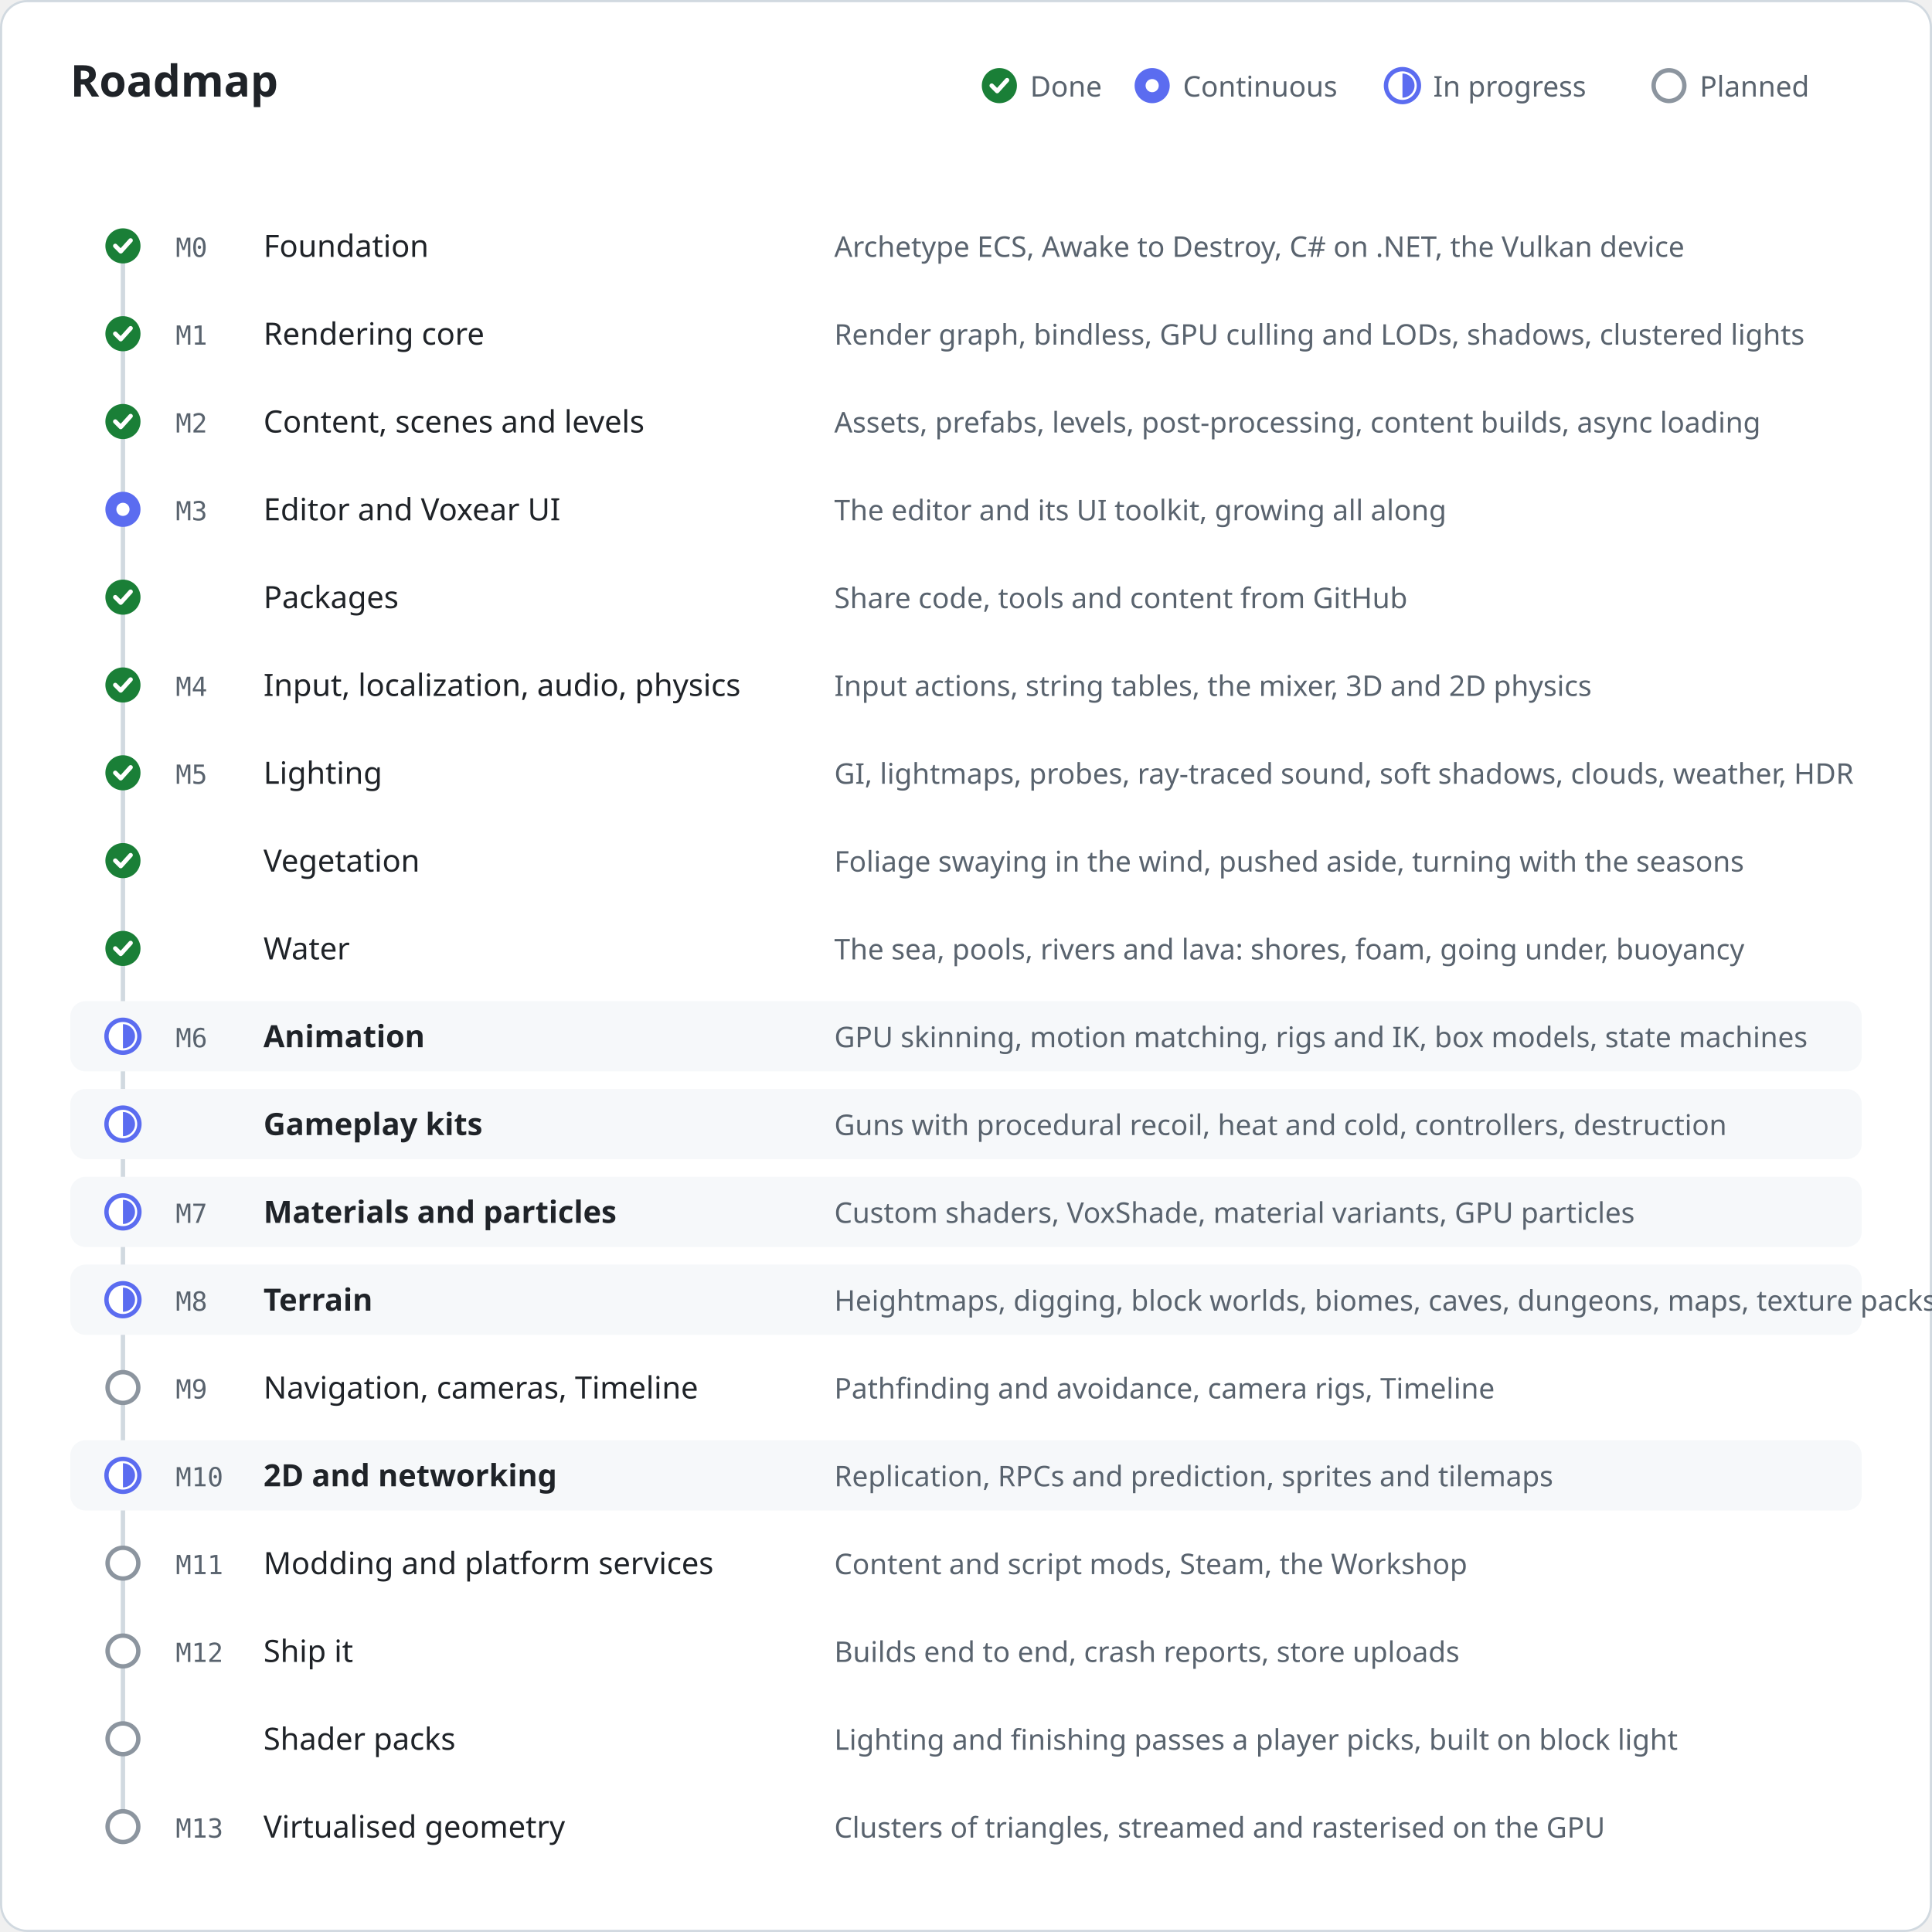
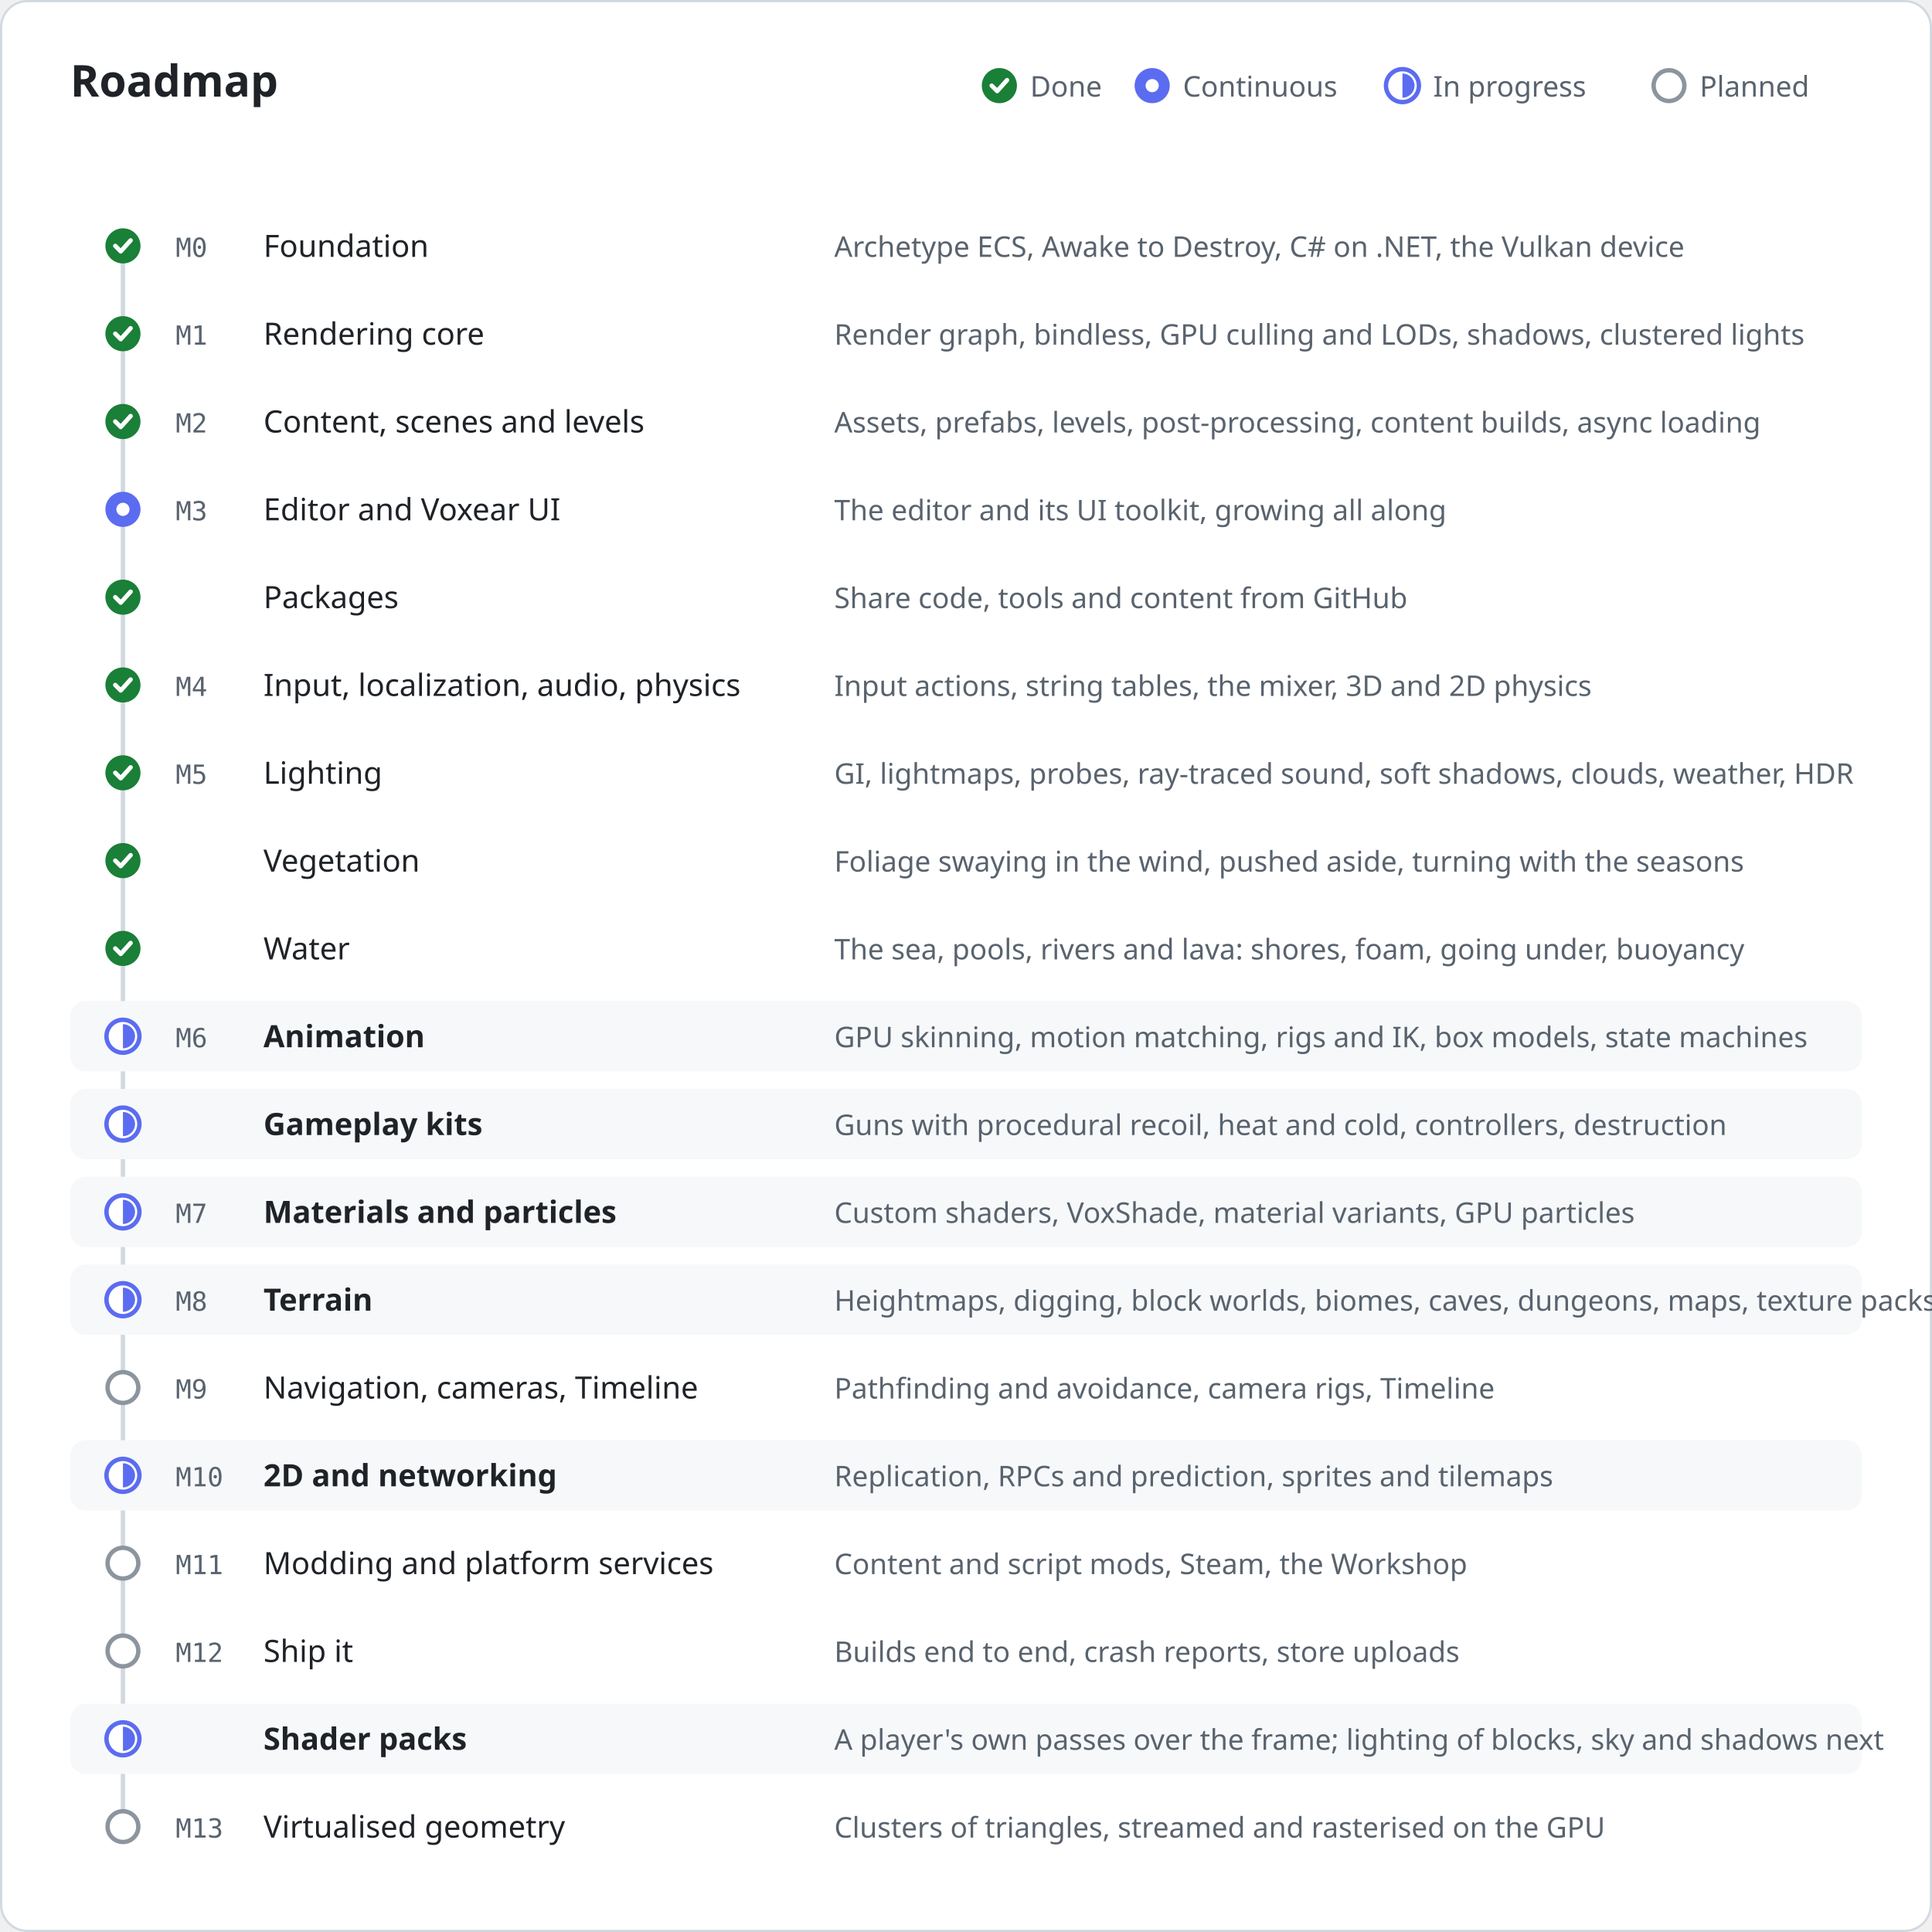
<svg xmlns="http://www.w3.org/2000/svg" width="880" height="880" viewBox="0 0 880 880" role="img" aria-label="Voxear roadmap">
  <rect x="0.5" y="0.5" width="879" height="879" rx="12" fill="#ffffff" stroke="#d1d9e0" />
  <text x="32" y="44" font-family="-apple-system, BlinkMacSystemFont, 'Segoe UI', 'Noto Sans', Helvetica, Arial, sans-serif" font-size="20" font-weight="600" fill="#1f2328">Roadmap</text>
  <circle cx="760.2" cy="39" r="7" fill="#ffffff" stroke="#8c959f" stroke-width="2" />
  <text x="774.2" y="44" font-family="-apple-system, BlinkMacSystemFont, 'Segoe UI', 'Noto Sans', Helvetica, Arial, sans-serif" font-size="13" fill="#59636e">Planned</text>
  <circle cx="638.8" cy="39" r="7.5" fill="#ffffff" stroke="#5b6cf0" stroke-width="2" />
  <path d="M638.8 33.5 a5.5 5.5 0 0 1 0 11 z" fill="#5b6cf0" />
  <text x="652.8" y="44" font-family="-apple-system, BlinkMacSystemFont, 'Segoe UI', 'Noto Sans', Helvetica, Arial, sans-serif" font-size="13" fill="#59636e">In progress</text>
  <circle cx="524.8" cy="39" r="8" fill="#5b6cf0" />
  <circle cx="524.8" cy="39" r="3" fill="#ffffff" />
  <text x="538.8" y="44" font-family="-apple-system, BlinkMacSystemFont, 'Segoe UI', 'Noto Sans', Helvetica, Arial, sans-serif" font-size="13" fill="#59636e">Continuous</text>
  <circle cx="455.2" cy="39" r="8" fill="#1a7f37" />
  <path d="M451.7 39 l2.5 2.5 l4.5-5" fill="none" stroke="#ffffff" stroke-width="2" stroke-linecap="round" stroke-linejoin="round" />
  <text x="469.2" y="44" font-family="-apple-system, BlinkMacSystemFont, 'Segoe UI', 'Noto Sans', Helvetica, Arial, sans-serif" font-size="13" fill="#59636e">Done</text>
  <line x1="56" y1="112" x2="56" y2="832" stroke="#d1d9e0" stroke-width="2" />
  <circle cx="56" cy="112" r="8" fill="#1a7f37" />
  <path d="M52.5 112 l2.5 2.5 l4.5-5" fill="none" stroke="#ffffff" stroke-width="2" stroke-linecap="round" stroke-linejoin="round" />
  <text x="80" y="117" font-family="ui-monospace, SFMono-Regular, 'SF Mono', Menlo, Consolas, monospace" font-size="12" fill="#59636e">M0</text>
  <text x="120" y="117" font-family="-apple-system, BlinkMacSystemFont, 'Segoe UI', 'Noto Sans', Helvetica, Arial, sans-serif" font-size="14" font-weight="500" fill="#1f2328">Foundation</text>
  <text x="380" y="117" font-family="-apple-system, BlinkMacSystemFont, 'Segoe UI', 'Noto Sans', Helvetica, Arial, sans-serif" font-size="13" fill="#59636e">Archetype ECS, Awake to Destroy, C# on .NET, the Vulkan device</text>
  <circle cx="56" cy="152" r="8" fill="#1a7f37" />
  <path d="M52.5 152 l2.5 2.5 l4.5-5" fill="none" stroke="#ffffff" stroke-width="2" stroke-linecap="round" stroke-linejoin="round" />
  <text x="80" y="157" font-family="ui-monospace, SFMono-Regular, 'SF Mono', Menlo, Consolas, monospace" font-size="12" fill="#59636e">M1</text>
  <text x="120" y="157" font-family="-apple-system, BlinkMacSystemFont, 'Segoe UI', 'Noto Sans', Helvetica, Arial, sans-serif" font-size="14" font-weight="500" fill="#1f2328">Rendering core</text>
  <text x="380" y="157" font-family="-apple-system, BlinkMacSystemFont, 'Segoe UI', 'Noto Sans', Helvetica, Arial, sans-serif" font-size="13" fill="#59636e">Render graph, bindless, GPU culling and LODs, shadows, clustered lights</text>
  <circle cx="56" cy="192" r="8" fill="#1a7f37" />
  <path d="M52.5 192 l2.5 2.5 l4.5-5" fill="none" stroke="#ffffff" stroke-width="2" stroke-linecap="round" stroke-linejoin="round" />
  <text x="80" y="197" font-family="ui-monospace, SFMono-Regular, 'SF Mono', Menlo, Consolas, monospace" font-size="12" fill="#59636e">M2</text>
  <text x="120" y="197" font-family="-apple-system, BlinkMacSystemFont, 'Segoe UI', 'Noto Sans', Helvetica, Arial, sans-serif" font-size="14" font-weight="500" fill="#1f2328">Content, scenes and levels</text>
  <text x="380" y="197" font-family="-apple-system, BlinkMacSystemFont, 'Segoe UI', 'Noto Sans', Helvetica, Arial, sans-serif" font-size="13" fill="#59636e">Assets, prefabs, levels, post-processing, content builds, async loading</text>
  <circle cx="56" cy="232" r="8" fill="#5b6cf0" />
  <circle cx="56" cy="232" r="3" fill="#ffffff" />
  <text x="80" y="237" font-family="ui-monospace, SFMono-Regular, 'SF Mono', Menlo, Consolas, monospace" font-size="12" fill="#59636e">M3</text>
  <text x="120" y="237" font-family="-apple-system, BlinkMacSystemFont, 'Segoe UI', 'Noto Sans', Helvetica, Arial, sans-serif" font-size="14" font-weight="500" fill="#1f2328">Editor and Voxear UI</text>
  <text x="380" y="237" font-family="-apple-system, BlinkMacSystemFont, 'Segoe UI', 'Noto Sans', Helvetica, Arial, sans-serif" font-size="13" fill="#59636e">The editor and its UI toolkit, growing all along</text>
  <circle cx="56" cy="272" r="8" fill="#1a7f37" />
  <path d="M52.5 272 l2.5 2.5 l4.5-5" fill="none" stroke="#ffffff" stroke-width="2" stroke-linecap="round" stroke-linejoin="round" />
  <text x="80" y="277" font-family="ui-monospace, SFMono-Regular, 'SF Mono', Menlo, Consolas, monospace" font-size="12" fill="#59636e" />
  <text x="120" y="277" font-family="-apple-system, BlinkMacSystemFont, 'Segoe UI', 'Noto Sans', Helvetica, Arial, sans-serif" font-size="14" font-weight="500" fill="#1f2328">Packages</text>
  <text x="380" y="277" font-family="-apple-system, BlinkMacSystemFont, 'Segoe UI', 'Noto Sans', Helvetica, Arial, sans-serif" font-size="13" fill="#59636e">Share code, tools and content from GitHub</text>
  <circle cx="56" cy="312" r="8" fill="#1a7f37" />
  <path d="M52.5 312 l2.5 2.5 l4.5-5" fill="none" stroke="#ffffff" stroke-width="2" stroke-linecap="round" stroke-linejoin="round" />
  <text x="80" y="317" font-family="ui-monospace, SFMono-Regular, 'SF Mono', Menlo, Consolas, monospace" font-size="12" fill="#59636e">M4</text>
  <text x="120" y="317" font-family="-apple-system, BlinkMacSystemFont, 'Segoe UI', 'Noto Sans', Helvetica, Arial, sans-serif" font-size="14" font-weight="500" fill="#1f2328">Input, localization, audio, physics</text>
  <text x="380" y="317" font-family="-apple-system, BlinkMacSystemFont, 'Segoe UI', 'Noto Sans', Helvetica, Arial, sans-serif" font-size="13" fill="#59636e">Input actions, string tables, the mixer, 3D and 2D physics</text>
  <circle cx="56" cy="352" r="8" fill="#1a7f37" />
  <path d="M52.5 352 l2.5 2.5 l4.5-5" fill="none" stroke="#ffffff" stroke-width="2" stroke-linecap="round" stroke-linejoin="round" />
  <text x="80" y="357" font-family="ui-monospace, SFMono-Regular, 'SF Mono', Menlo, Consolas, monospace" font-size="12" fill="#59636e">M5</text>
  <text x="120" y="357" font-family="-apple-system, BlinkMacSystemFont, 'Segoe UI', 'Noto Sans', Helvetica, Arial, sans-serif" font-size="14" font-weight="500" fill="#1f2328">Lighting</text>
  <text x="380" y="357" font-family="-apple-system, BlinkMacSystemFont, 'Segoe UI', 'Noto Sans', Helvetica, Arial, sans-serif" font-size="13" fill="#59636e">GI, lightmaps, probes, ray-traced sound, soft shadows, clouds, weather, HDR</text>
  <circle cx="56" cy="392" r="8" fill="#1a7f37" />
  <path d="M52.5 392 l2.5 2.5 l4.5-5" fill="none" stroke="#ffffff" stroke-width="2" stroke-linecap="round" stroke-linejoin="round" />
  <text x="80" y="397" font-family="ui-monospace, SFMono-Regular, 'SF Mono', Menlo, Consolas, monospace" font-size="12" fill="#59636e" />
  <text x="120" y="397" font-family="-apple-system, BlinkMacSystemFont, 'Segoe UI', 'Noto Sans', Helvetica, Arial, sans-serif" font-size="14" font-weight="500" fill="#1f2328">Vegetation</text>
  <text x="380" y="397" font-family="-apple-system, BlinkMacSystemFont, 'Segoe UI', 'Noto Sans', Helvetica, Arial, sans-serif" font-size="13" fill="#59636e">Foliage swaying in the wind, pushed aside, turning with the seasons</text>
  <circle cx="56" cy="432" r="8" fill="#1a7f37" />
  <path d="M52.5 432 l2.5 2.5 l4.5-5" fill="none" stroke="#ffffff" stroke-width="2" stroke-linecap="round" stroke-linejoin="round" />
  <text x="80" y="437" font-family="ui-monospace, SFMono-Regular, 'SF Mono', Menlo, Consolas, monospace" font-size="12" fill="#59636e" />
  <text x="120" y="437" font-family="-apple-system, BlinkMacSystemFont, 'Segoe UI', 'Noto Sans', Helvetica, Arial, sans-serif" font-size="14" font-weight="500" fill="#1f2328">Water</text>
  <text x="380" y="437" font-family="-apple-system, BlinkMacSystemFont, 'Segoe UI', 'Noto Sans', Helvetica, Arial, sans-serif" font-size="13" fill="#59636e">The sea, pools, rivers and lava: shores, foam, going under, buoyancy</text>
  <rect x="32" y="456" width="816" height="32" rx="7" fill="#f6f8fa" />
  <circle cx="56" cy="472" r="7.5" fill="#ffffff" stroke="#5b6cf0" stroke-width="2" />
  <path d="M56 466.5 a5.5 5.5 0 0 1 0 11 z" fill="#5b6cf0" />
  <text x="80" y="477" font-family="ui-monospace, SFMono-Regular, 'SF Mono', Menlo, Consolas, monospace" font-size="12" fill="#59636e">M6</text>
  <text x="120" y="477" font-family="-apple-system, BlinkMacSystemFont, 'Segoe UI', 'Noto Sans', Helvetica, Arial, sans-serif" font-size="14" font-weight="600" fill="#1f2328">Animation</text>
  <text x="380" y="477" font-family="-apple-system, BlinkMacSystemFont, 'Segoe UI', 'Noto Sans', Helvetica, Arial, sans-serif" font-size="13" fill="#59636e">GPU skinning, motion matching, rigs and IK, box models, state machines</text>
  <rect x="32" y="496" width="816" height="32" rx="7" fill="#f6f8fa" />
  <circle cx="56" cy="512" r="7.5" fill="#ffffff" stroke="#5b6cf0" stroke-width="2" />
  <path d="M56 506.5 a5.5 5.5 0 0 1 0 11 z" fill="#5b6cf0" />
  <text x="80" y="517" font-family="ui-monospace, SFMono-Regular, 'SF Mono', Menlo, Consolas, monospace" font-size="12" fill="#59636e" />
  <text x="120" y="517" font-family="-apple-system, BlinkMacSystemFont, 'Segoe UI', 'Noto Sans', Helvetica, Arial, sans-serif" font-size="14" font-weight="600" fill="#1f2328">Gameplay kits</text>
  <text x="380" y="517" font-family="-apple-system, BlinkMacSystemFont, 'Segoe UI', 'Noto Sans', Helvetica, Arial, sans-serif" font-size="13" fill="#59636e">Guns with procedural recoil, heat and cold, controllers, destruction</text>
  <rect x="32" y="536" width="816" height="32" rx="7" fill="#f6f8fa" />
  <circle cx="56" cy="552" r="7.5" fill="#ffffff" stroke="#5b6cf0" stroke-width="2" />
  <path d="M56 546.5 a5.5 5.5 0 0 1 0 11 z" fill="#5b6cf0" />
  <text x="80" y="557" font-family="ui-monospace, SFMono-Regular, 'SF Mono', Menlo, Consolas, monospace" font-size="12" fill="#59636e">M7</text>
  <text x="120" y="557" font-family="-apple-system, BlinkMacSystemFont, 'Segoe UI', 'Noto Sans', Helvetica, Arial, sans-serif" font-size="14" font-weight="600" fill="#1f2328">Materials and particles</text>
  <text x="380" y="557" font-family="-apple-system, BlinkMacSystemFont, 'Segoe UI', 'Noto Sans', Helvetica, Arial, sans-serif" font-size="13" fill="#59636e">Custom shaders, VoxShade, material variants, GPU particles</text>
  <rect x="32" y="576" width="816" height="32" rx="7" fill="#f6f8fa" />
  <circle cx="56" cy="592" r="7.5" fill="#ffffff" stroke="#5b6cf0" stroke-width="2" />
  <path d="M56 586.5 a5.5 5.5 0 0 1 0 11 z" fill="#5b6cf0" />
  <text x="80" y="597" font-family="ui-monospace, SFMono-Regular, 'SF Mono', Menlo, Consolas, monospace" font-size="12" fill="#59636e">M8</text>
  <text x="120" y="597" font-family="-apple-system, BlinkMacSystemFont, 'Segoe UI', 'Noto Sans', Helvetica, Arial, sans-serif" font-size="14" font-weight="600" fill="#1f2328">Terrain</text>
  <text x="380" y="597" font-family="-apple-system, BlinkMacSystemFont, 'Segoe UI', 'Noto Sans', Helvetica, Arial, sans-serif" font-size="13" fill="#59636e">Heightmaps, digging, block worlds, biomes, caves, dungeons, maps, texture packs</text>
  <circle cx="56" cy="632" r="7" fill="#ffffff" stroke="#8c959f" stroke-width="2" />
  <text x="80" y="637" font-family="ui-monospace, SFMono-Regular, 'SF Mono', Menlo, Consolas, monospace" font-size="12" fill="#59636e">M9</text>
  <text x="120" y="637" font-family="-apple-system, BlinkMacSystemFont, 'Segoe UI', 'Noto Sans', Helvetica, Arial, sans-serif" font-size="14" font-weight="500" fill="#1f2328">Navigation, cameras, Timeline</text>
  <text x="380" y="637" font-family="-apple-system, BlinkMacSystemFont, 'Segoe UI', 'Noto Sans', Helvetica, Arial, sans-serif" font-size="13" fill="#59636e">Pathfinding and avoidance, camera rigs, Timeline</text>
  <rect x="32" y="656" width="816" height="32" rx="7" fill="#f6f8fa" />
  <circle cx="56" cy="672" r="7.5" fill="#ffffff" stroke="#5b6cf0" stroke-width="2" />
  <path d="M56 666.5 a5.5 5.5 0 0 1 0 11 z" fill="#5b6cf0" />
  <text x="80" y="677" font-family="ui-monospace, SFMono-Regular, 'SF Mono', Menlo, Consolas, monospace" font-size="12" fill="#59636e">M10</text>
  <text x="120" y="677" font-family="-apple-system, BlinkMacSystemFont, 'Segoe UI', 'Noto Sans', Helvetica, Arial, sans-serif" font-size="14" font-weight="600" fill="#1f2328">2D and networking</text>
  <text x="380" y="677" font-family="-apple-system, BlinkMacSystemFont, 'Segoe UI', 'Noto Sans', Helvetica, Arial, sans-serif" font-size="13" fill="#59636e">Replication, RPCs and prediction, sprites and tilemaps</text>
  <circle cx="56" cy="712" r="7" fill="#ffffff" stroke="#8c959f" stroke-width="2" />
  <text x="80" y="717" font-family="ui-monospace, SFMono-Regular, 'SF Mono', Menlo, Consolas, monospace" font-size="12" fill="#59636e">M11</text>
  <text x="120" y="717" font-family="-apple-system, BlinkMacSystemFont, 'Segoe UI', 'Noto Sans', Helvetica, Arial, sans-serif" font-size="14" font-weight="500" fill="#1f2328">Modding and platform services</text>
  <text x="380" y="717" font-family="-apple-system, BlinkMacSystemFont, 'Segoe UI', 'Noto Sans', Helvetica, Arial, sans-serif" font-size="13" fill="#59636e">Content and script mods, Steam, the Workshop</text>
  <circle cx="56" cy="752" r="7" fill="#ffffff" stroke="#8c959f" stroke-width="2" />
  <text x="80" y="757" font-family="ui-monospace, SFMono-Regular, 'SF Mono', Menlo, Consolas, monospace" font-size="12" fill="#59636e">M12</text>
  <text x="120" y="757" font-family="-apple-system, BlinkMacSystemFont, 'Segoe UI', 'Noto Sans', Helvetica, Arial, sans-serif" font-size="14" font-weight="500" fill="#1f2328">Ship it</text>
  <text x="380" y="757" font-family="-apple-system, BlinkMacSystemFont, 'Segoe UI', 'Noto Sans', Helvetica, Arial, sans-serif" font-size="13" fill="#59636e">Builds end to end, crash reports, store uploads</text>
-   <circle cx="56" cy="792" r="7" fill="#ffffff" stroke="#8c959f" stroke-width="2" />
+   <rect x="32" y="776" width="816" height="32" rx="7" fill="#f6f8fa" />
+   <circle cx="56" cy="792" r="7.5" fill="#ffffff" stroke="#5b6cf0" stroke-width="2" />
+   <path d="M56 786.5 a5.5 5.5 0 0 1 0 11 z" fill="#5b6cf0" />
  <text x="80" y="797" font-family="ui-monospace, SFMono-Regular, 'SF Mono', Menlo, Consolas, monospace" font-size="12" fill="#59636e" />
-   <text x="120" y="797" font-family="-apple-system, BlinkMacSystemFont, 'Segoe UI', 'Noto Sans', Helvetica, Arial, sans-serif" font-size="14" font-weight="500" fill="#1f2328">Shader packs</text>
-   <text x="380" y="797" font-family="-apple-system, BlinkMacSystemFont, 'Segoe UI', 'Noto Sans', Helvetica, Arial, sans-serif" font-size="13" fill="#59636e">Lighting and finishing passes a player picks, built on block light</text>
+   <text x="120" y="797" font-family="-apple-system, BlinkMacSystemFont, 'Segoe UI', 'Noto Sans', Helvetica, Arial, sans-serif" font-size="14" font-weight="600" fill="#1f2328">Shader packs</text>
+   <text x="380" y="797" font-family="-apple-system, BlinkMacSystemFont, 'Segoe UI', 'Noto Sans', Helvetica, Arial, sans-serif" font-size="13" fill="#59636e">A player's own passes over the frame; lighting of blocks, sky and shadows next</text>
  <circle cx="56" cy="832" r="7" fill="#ffffff" stroke="#8c959f" stroke-width="2" />
  <text x="80" y="837" font-family="ui-monospace, SFMono-Regular, 'SF Mono', Menlo, Consolas, monospace" font-size="12" fill="#59636e">M13</text>
  <text x="120" y="837" font-family="-apple-system, BlinkMacSystemFont, 'Segoe UI', 'Noto Sans', Helvetica, Arial, sans-serif" font-size="14" font-weight="500" fill="#1f2328">Virtualised geometry</text>
  <text x="380" y="837" font-family="-apple-system, BlinkMacSystemFont, 'Segoe UI', 'Noto Sans', Helvetica, Arial, sans-serif" font-size="13" fill="#59636e">Clusters of triangles, streamed and rasterised on the GPU</text>
</svg>
